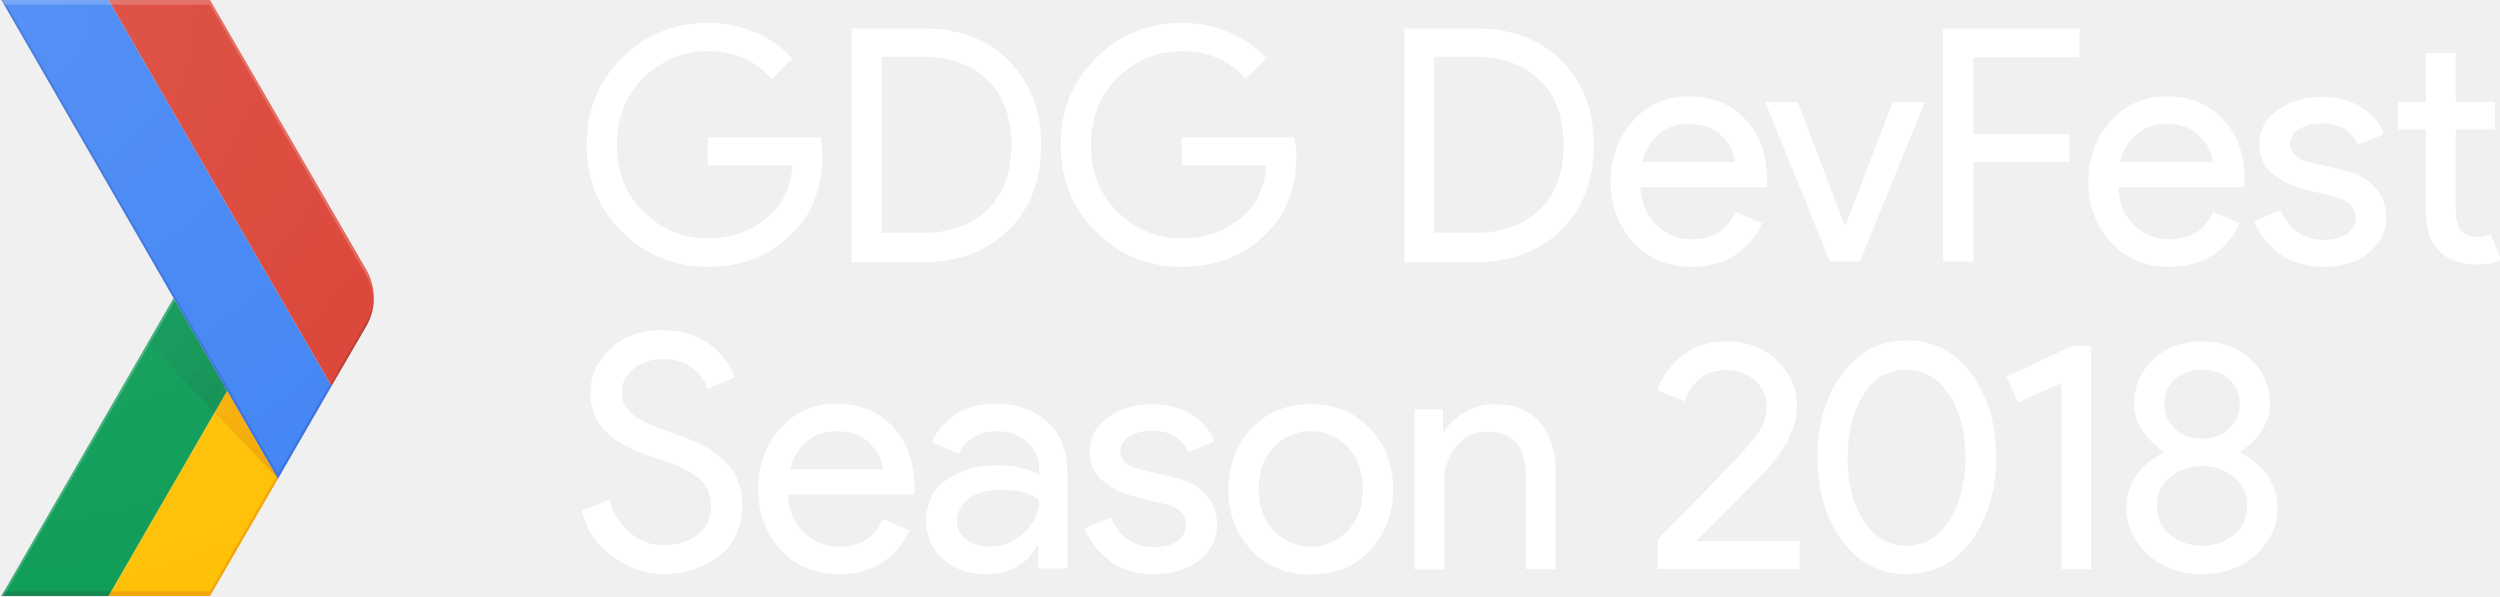
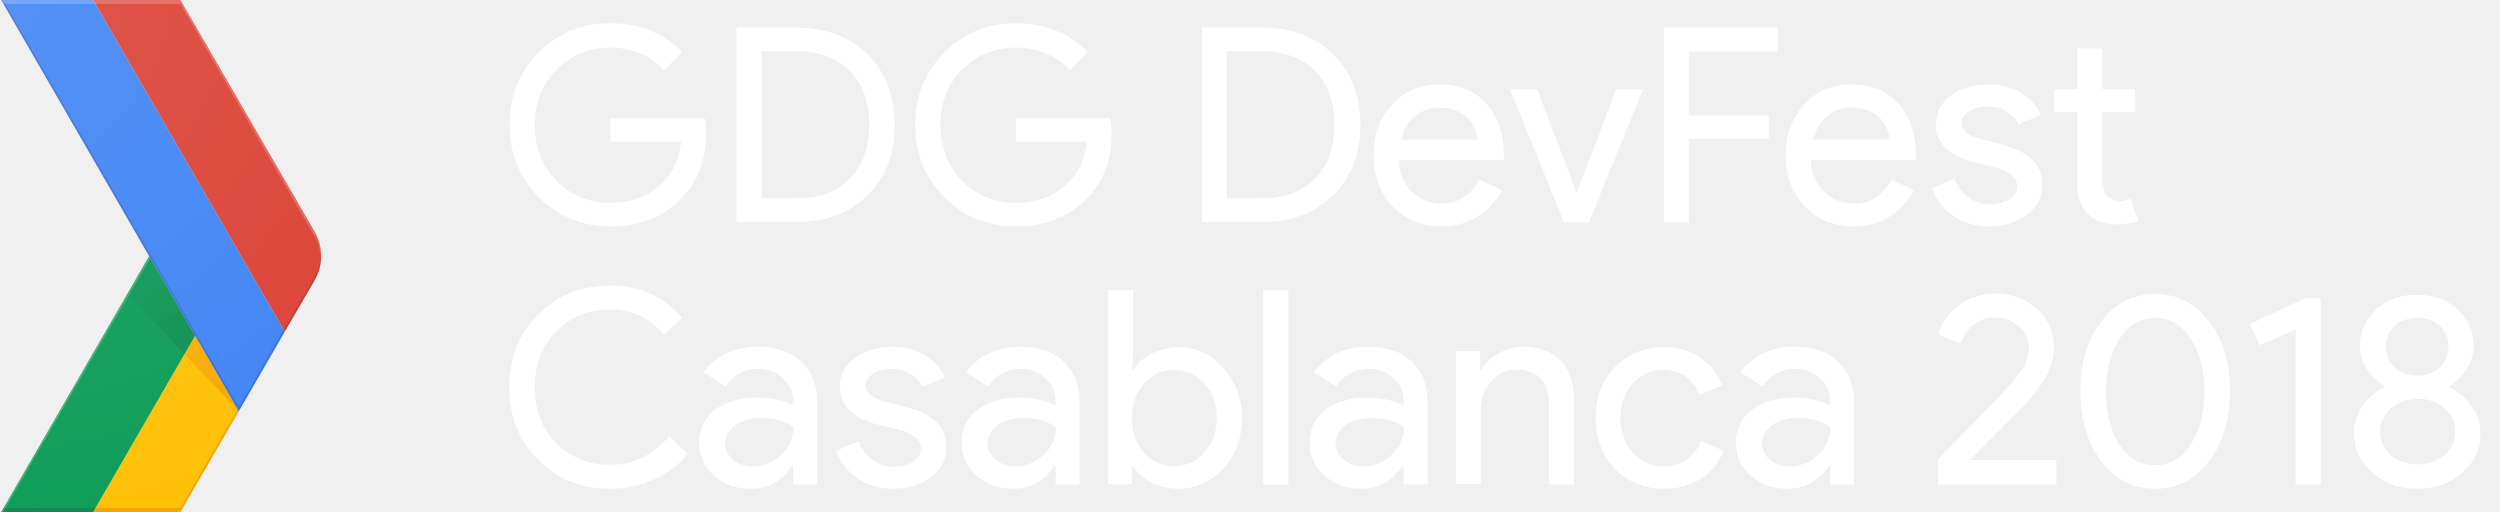
- <svg xmlns="http://www.w3.org/2000/svg" id="Layer_4" width="536.9" height="128">
+ <svg xmlns="http://www.w3.org/2000/svg" id="Layer_4" viewBox="0 0 625 128">
  <style>.st0{fill:none}.st5{opacity:.2;enable-background:new}.st13,.st5{fill:#fff}</style>
  <g id="XMLID_2_">
    <g id="XMLID_3_">
      <g id="XMLID_4_">
-         <path id="XMLID_33_" d="M78.7 58L45.1 0H.3l37 64-37 64h44.8l33.5-58c2.2-3.7 2.2-8.3.1-12z" class="st0" />
-         <path id="XMLID_32_" fill="#ffc107" d="M59.4 102.3L48.8 83.9 23.3 128h21.8l14.6-25.2z" />
-         <path id="XMLID_31_" d="M78.7 58L45.1 0H.3l37 64-37 64h44.8l33.5-58c2.2-3.7 2.2-8.3.1-12z" class="st0" />
-         <path id="XMLID_30_" fill="#0f9d58" d="M37.3 64l11.5 19.9L23.3 128H.3z" />
-         <path id="XMLID_29_" d="M78.7 58L45.1 0H.3l37 64-37 64h44.8l33.5-58c2.2-3.7 2.2-8.3.1-12z" class="st0" />
-         <path id="XMLID_28_" fill="#bf360c" d="M45.1 127H23.8l-.5 1h21.8l14.6-25.2-.3-.5z" opacity=".2" />
-         <path id="XMLID_27_" d="M78.7 58L45.1 0H.3l37 64-37 64h44.8l33.5-58c2.2-3.7 2.2-8.3.1-12z" class="st0" />
-         <path id="XMLID_26_" fill="#263238" d="M.8 127l-.5 1h23l.5-1z" opacity=".2" />
-         <path id="XMLID_25_" d="M78.7 58L45.1 0H.3l37 64-37 64h44.8l33.5-58c2.2-3.7 2.2-8.3.1-12z" class="st0" />
-         <path id="XMLID_24_" d="M.3 128h.5l36.8-63.5-.3-.5z" class="st5" />
-         <path id="XMLID_23_" d="M78.7 58L45.1 0H.3l37 64-37 64h44.8l33.5-58c2.2-3.7 2.2-8.3.1-12z" class="st0" />
-         <radialGradient id="XMLID_34_" cx="59.537" cy="27.626" r="44.264" gradientTransform="matrix(1 0 0 -1 0 130)" gradientUnits="userSpaceOnUse">
+         <path id="XMLID_33_" class="st0" d="M78.7 58L45.1 0H.3l37 64-37 64h44.8l33.5-58c2.2-3.7 2.2-8.3.1-12z" />
+         <path id="XMLID_32_" d="M59.4 102.3L48.8 83.9 23.3 128h21.8l14.6-25.2-.3-.5z" fill="#ffc107" />
+         <path id="XMLID_31_" class="st0" d="M78.7 58L45.1 0H.3l37 64-37 64h44.8l33.5-58c2.2-3.7 2.2-8.3.1-12z" />
+         <path id="XMLID_30_" d="M37.3 64l11.5 19.9L23.3 128H.3l37-64z" fill="#0f9d58" />
+         <path id="XMLID_29_" class="st0" d="M78.7 58L45.1 0H.3l37 64-37 64h44.8l33.5-58c2.2-3.7 2.2-8.3.1-12z" />
+         <path id="XMLID_28_" d="M45.1 127H23.8l-.5 1h21.8l14.6-25.2-.3-.5L45.1 127z" opacity=".2" fill="#bf360c" />
+         <path id="XMLID_27_" class="st0" d="M78.7 58L45.1 0H.3l37 64-37 64h44.8l33.5-58c2.2-3.7 2.2-8.3.1-12z" />
+         <path id="XMLID_26_" d="M.8 127l-.5 1h23l.5-1H.8z" opacity=".2" fill="#263238" />
+         <path id="XMLID_25_" class="st0" d="M78.7 58L45.1 0H.3l37 64-37 64h44.8l33.5-58c2.2-3.7 2.2-8.3.1-12z" />
+         <path id="XMLID_24_" class="st5" d="M.3 128h.5l36.8-63.5-.3-.5-37 64z" />
+         <path id="XMLID_23_" class="st0" d="M78.7 58L45.1 0H.3l37 64-37 64h44.8l33.5-58c2.2-3.7 2.2-8.3.1-12z" />
+         <radialGradient id="XMLID_7_" cx="59.537" cy="4.374" r="44.264" gradientTransform="translate(0 98)" gradientUnits="userSpaceOnUse">
          <stop offset="0" stop-color="#bf360c" stop-opacity=".2" />
          <stop offset="1" stop-color="#bf360c" stop-opacity=".02" />
        </radialGradient>
-         <path id="XMLID_22_" fill="url(#XMLID_34_)" d="M59.7 102.8L48.8 83.9l-2.7 4.6z" />
-         <path id="XMLID_21_" d="M78.7 58L45.1 0H.3l37 64-37 64h44.8l33.5-58c2.2-3.7 2.2-8.3.1-12z" class="st0" />
-         <radialGradient id="XMLID_35_" cx="59.411" cy="27.346" r="44.623" gradientTransform="matrix(1 0 0 -1 0 130)" gradientUnits="userSpaceOnUse">
+         <path id="XMLID_22_" d="M59.7 102.8L48.8 83.9l-2.7 4.6 13.6 14.3z" fill="url(#XMLID_7_)" />
+         <path id="XMLID_21_" class="st0" d="M78.7 58L45.1 0H.3l37 64-37 64h44.8l33.5-58c2.2-3.7 2.2-8.3.1-12z" />
+         <radialGradient id="XMLID_34_" cx="59.411" cy="4.654" r="44.623" gradientTransform="translate(0 98)" gradientUnits="userSpaceOnUse">
          <stop offset="0" stop-color="#263238" stop-opacity=".2" />
          <stop offset="1" stop-color="#263238" stop-opacity=".02" />
        </radialGradient>
-         <path id="XMLID_20_" fill="url(#XMLID_35_)" d="M46.1 88.5l2.7-4.6L37.3 64l-5.5 9.5z" />
-         <path id="XMLID_19_" d="M78.7 58L45.1 0H.3l37 64-37 64h44.8l33.5-58c2.2-3.7 2.2-8.3.1-12z" class="st0" />
+         <path id="XMLID_20_" d="M46.1 88.5l2.7-4.6L37.3 64l-5.5 9.5 14.3 15z" fill="url(#XMLID_34_)" />
+         <path id="XMLID_19_" class="st0" d="M78.7 58L45.1 0H.3l37 64-37 64h44.8l33.5-58c2.2-3.7 2.2-8.3.1-12z" />
        <g id="XMLID_16_">
          <g id="XMLID_17_">
-             <path id="XMLID_18_" fill="#4285f4" d="M23.3 0H.3l59.4 102.8 11.5-19.9z" />
+             <path id="XMLID_18_" d="M23.3 0H.3l59.4 102.8 11.5-19.9L23.3 0z" fill="#4285f4" />
          </g>
        </g>
-         <path id="XMLID_15_" d="M78.7 58L45.1 0H.3l37 64-37 64h44.8l33.5-58c2.2-3.7 2.2-8.3.1-12z" class="st0" />
-         <path id="XMLID_14_" fill="#db4437" d="M78.7 70c2.1-3.7 2.1-8.3 0-12L45.1 0H23.3l47.9 82.9L78.7 70z" />
-         <path id="XMLID_13_" d="M78.7 58L45.1 0H.3l37 64-37 64h44.8l33.5-58c2.2-3.7 2.2-8.3.1-12z" class="st0" />
-         <path id="XMLID_12_" fill="#1a237e" d="M71.2 82.9l-.3-.5-11.2 19.4L.8 0H.3l59.4 102.8 11.5-19.9z" opacity=".2" />
-         <path id="XMLID_11_" d="M78.7 58L45.1 0H.3l37 64-37 64h44.8l33.5-58c2.2-3.7 2.2-8.3.1-12z" class="st0" />
-         <path id="XMLID_10_" d="M45.1 1l33.5 58c1 1.7 1.5 3.6 1.6 5.5.1-2.2-.4-4.5-1.6-6.5L45.1 0H.3l.6 1h44.2z" class="st5" />
-         <path id="XMLID_9_" d="M78.7 58L45.1 0H.3l37 64-37 64h44.8l33.5-58c2.2-3.7 2.2-8.3.1-12z" class="st0" />
-         <path id="XMLID_8_" fill="#3e2723" d="M71.2 82.9L78.7 70c1.2-2 1.7-4.3 1.6-6.5-.1 1.9-.6 3.8-1.6 5.5L71 82.4l.2.5z" opacity=".2" />
-         <path id="XMLID_6_" d="M78.7 58L45.1 0H.3l37 64-37 64h44.8l33.5-58c2.2-3.7 2.2-8.3.1-12z" class="st0" />
-         <radialGradient id="XMLID_36_" cx="-.74" cy="129" r="134.35" gradientTransform="matrix(1 0 0 -1 0 130)" gradientUnits="userSpaceOnUse">
+         <path id="XMLID_15_" class="st0" d="M78.7 58L45.1 0H.3l37 64-37 64h44.8l33.5-58c2.2-3.7 2.2-8.3.1-12z" />
+         <path id="XMLID_14_" d="M78.7 70c2.1-3.7 2.1-8.3 0-12L45.1 0H23.3l47.9 82.9L78.7 70z" fill="#db4437" />
+         <path id="XMLID_13_" class="st0" d="M78.7 58L45.1 0H.3l37 64-37 64h44.8l33.5-58c2.2-3.7 2.2-8.3.1-12z" />
+         <path id="XMLID_12_" d="M71.2 82.9l-.3-.5-11.2 19.4L.8 0H.3l59.4 102.8 11.5-19.9z" opacity=".2" fill="#1a237e" />
+         <path id="XMLID_11_" class="st0" d="M78.7 58L45.1 0H.3l37 64-37 64h44.8l33.5-58c2.2-3.7 2.2-8.3.1-12z" />
+         <path id="XMLID_10_" class="st5" d="M45.1 1l33.5 58c1 1.7 1.5 3.6 1.6 5.5.1-2.2-.4-4.5-1.6-6.5L45.1 0H.3l.6 1h44.2z" />
+         <path id="XMLID_9_" class="st0" d="M78.7 58L45.1 0H.3l37 64-37 64h44.8l33.5-58c2.2-3.7 2.2-8.3.1-12z" />
+         <path id="XMLID_8_" d="M71.2 82.9L78.7 70c1.2-2 1.7-4.3 1.6-6.5-.1 1.9-.6 3.8-1.6 5.5L71 82.4l.2.5z" opacity=".2" fill="#3e2723" />
+         <path id="XMLID_6_" class="st0" d="M78.7 58L45.1 0H.3l37 64-37 64h44.8l33.5-58c2.2-3.7 2.2-8.3.1-12z" />
+         <radialGradient id="XMLID_35_" cx="-.74" cy="-97" r="134.35" gradientTransform="translate(0 98)" gradientUnits="userSpaceOnUse">
          <stop offset="0" stop-color="#fff" stop-opacity=".1" />
          <stop offset="1" stop-color="#fff" stop-opacity="0" />
        </radialGradient>
-         <path id="XMLID_5_" fill="url(#XMLID_36_)" d="M78.7 58L45.1 0H.3l37 64-37 64h44.8l33.5-58c2.2-3.7 2.2-8.3.1-12z" />
+         <path id="XMLID_5_" d="M78.7 58L45.1 0H.3l37 64-37 64h44.8l33.5-58c2.2-3.7 2.2-8.3.1-12z" fill="url(#XMLID_35_)" />
      </g>
    </g>
  </g>
-   <g id="XMLID_1_">
-     <path d="M176.6 33.2c0 7-2.1 12.6-6.2 16.7-4.7 4.9-10.9 7.4-18.4 7.4-7.2 0-13.4-2.5-18.4-7.5-5.1-5-7.6-11.2-7.6-18.7s2.5-13.6 7.6-18.7c5.1-5 11.2-7.5 18.4-7.5 3.6 0 7 .7 10.3 2.1 3.3 1.4 5.9 3.3 7.8 5.6l-4.4 4.4c-3.3-4-7.9-6-13.7-6-5.3 0-9.8 1.9-13.7 5.6-3.8 3.7-5.8 8.5-5.8 14.5 0 5.9 1.9 10.7 5.8 14.5 3.9 3.7 8.4 5.6 13.7 5.6 5.6 0 10.3-1.9 14-5.6 2.4-2.4 3.8-5.8 4.2-10.1H152v-6h24.3c.1 1.2.3 2.5.3 3.7zM182.9 56.2V6.1h15.3c7.7 0 13.9 2.3 18.5 7 4.6 4.6 6.9 10.7 6.9 18.1s-2.3 13.5-6.9 18.1c-4.6 4.6-10.8 7-18.5 7h-15.3zm6.5-6.2h8.9c5.8 0 10.4-1.7 13.8-5 3.4-3.3 5.1-8 5.1-13.9s-1.7-10.6-5.1-13.9c-3.4-3.3-8-5-13.8-5h-8.9V50zM278.4 33.2c0 7-2.1 12.6-6.2 16.7-4.7 4.9-10.9 7.4-18.4 7.4-7.2 0-13.4-2.5-18.4-7.5-5.1-5-7.6-11.2-7.6-18.7s2.5-13.6 7.6-18.7c5.1-5 11.2-7.5 18.4-7.5 3.6 0 7 .7 10.3 2.1 3.3 1.4 5.9 3.3 7.8 5.6l-4.4 4.4c-3.3-4-7.9-6-13.7-6-5.3 0-9.8 1.9-13.7 5.6-3.8 3.7-5.8 8.5-5.8 14.5 0 5.9 1.9 10.7 5.8 14.5 3.9 3.7 8.4 5.6 13.7 5.6 5.6 0 10.3-1.9 14-5.6 2.4-2.4 3.8-5.8 4.2-10.1h-18.2v-6H278c.2 1.2.4 2.5.4 3.7zM301.6 56.2V6.1h15.3c7.7 0 13.9 2.3 18.5 7 4.6 4.6 6.9 10.7 6.9 18.1s-2.3 13.5-6.9 18.1c-4.6 4.6-10.8 7-18.5 7h-15.3zM308 50h8.9c5.8 0 10.4-1.7 13.8-5 3.4-3.3 5.1-8 5.1-13.9s-1.7-10.6-5.1-13.9c-3.4-3.3-8-5-13.8-5H308V50zM363.4 57.3c-5.2 0-9.4-1.7-12.6-5.2-3.2-3.5-4.9-7.8-4.9-13.1 0-5 1.6-9.3 4.7-12.9 3.1-3.6 7.2-5.4 12.1-5.4 5.1 0 9.2 1.7 12.2 5 3.1 3.3 4.6 7.7 4.6 13.3l-.1 1.2h-27.1c.2 3.5 1.3 6.2 3.5 8.2 2.1 2 4.6 3 7.5 3 4.6 0 7.7-2 9.4-5.9l5.7 2.4c-1.1 2.7-3 4.9-5.5 6.7-2.6 1.8-5.8 2.7-9.5 2.7zm9.2-22.4c-.1-2-1-3.8-2.7-5.6-1.7-1.8-4.1-2.7-7.4-2.7-2.4 0-4.4.7-6.2 2.2-1.8 1.5-3 3.5-3.6 6h19.9zM393 56.2l-13.9-34.3h7l10.1 26.6h.1l10.2-26.6h6.9l-14 34.3H393zM423.7 56.2h-6.4V6.1h29.3v6.2h-22.8v16.5h20.6v6h-20.6v21.4zM466 57.3c-5.2 0-9.4-1.7-12.6-5.2-3.2-3.5-4.9-7.8-4.9-13.1 0-5 1.6-9.3 4.7-12.9 3.2-3.6 7.2-5.4 12.1-5.4 5.1 0 9.2 1.7 12.2 5 3.1 3.3 4.6 7.7 4.6 13.3l-.1 1.2h-27.1c.2 3.5 1.3 6.2 3.5 8.2 2.1 2 4.6 3 7.5 3 4.6 0 7.7-2 9.4-5.9l5.7 2.4c-1.1 2.7-3 4.9-5.5 6.7-2.7 1.8-5.8 2.7-9.5 2.7zm9.2-22.4c-.1-2-1-3.8-2.7-5.6-1.7-1.8-4.1-2.7-7.4-2.7-2.4 0-4.4.7-6.2 2.2-1.8 1.5-3 3.5-3.6 6h19.9zM499.1 57.3c-3.8 0-7-.9-9.5-2.8s-4.3-4.2-5.5-7l5.7-2.4c1.8 4.3 4.9 6.4 9.3 6.4 2 0 3.7-.4 4.9-1.3 1.3-.9 1.9-2.1 1.9-3.5 0-2.2-1.6-3.8-4.7-4.5l-6.9-1.7c-2.2-.6-4.3-1.6-6.2-3.2-2-1.6-2.9-3.7-2.9-6.3 0-3 1.3-5.5 4-7.4 2.7-1.9 5.9-2.8 9.6-2.8 3 0 5.7.7 8.1 2.1 2.4 1.4 4.1 3.3 5.1 5.9l-5.6 2.3c-1.3-3-3.9-4.6-7.8-4.6-1.9 0-3.5.4-4.8 1.2-1.3.8-2 1.9-2 3.2 0 2 1.5 3.3 4.5 4l6.8 1.6c3.2.7 5.6 2 7.1 3.9 1.5 1.8 2.3 3.9 2.3 6.2 0 3.1-1.3 5.6-3.8 7.7-2.3 2-5.6 3-9.6 3zM532 56.8c-3.6 0-6.3-1-8.2-2.9-1.9-1.9-2.8-4.6-2.8-8.1v-18h-6v-5.9h6V11.4h6.4v10.5h8.4v5.9h-8.4v17.5c0 3.7 1.5 5.6 4.6 5.6 1.2 0 2.1-.2 2.9-.6l2.2 5.5c-1.3.7-3 1-5.1 1zM142.5 123.3c-3.6 0-7.2-1.2-10.7-3.6-3.5-2.4-5.8-5.7-6.8-10l5.9-2.4c.7 2.8 2.1 5.1 4.3 7 2.2 1.9 4.6 2.8 7.3 2.8 2.8 0 5.2-.7 7.2-2.2 2-1.5 3-3.5 3-6 0-2.8-1-5-3-6.5s-5.1-2.9-9.4-4.2c-4.4-1.4-7.8-3.2-10.1-5.4s-3.4-5.1-3.4-8.5c0-3.6 1.4-6.7 4.3-9.4 2.8-2.7 6.6-4 11.1-4 4.2 0 7.7 1.1 10.4 3.2s4.4 4.4 5.2 7l-5.9 2.4c-.4-1.6-1.5-3.1-3.1-4.4-1.7-1.4-3.8-2-6.4-2-2.5 0-4.6.7-6.3 2.1-1.8 1.4-2.6 3.1-2.6 5.1 0 1.9.8 3.4 2.4 4.7 1.6 1.3 4 2.4 7.1 3.5 2.5.8 4.5 1.6 6.2 2.3 1.7.7 3.3 1.7 5 3 1.7 1.2 3 2.8 3.9 4.6.9 1.8 1.3 4 1.3 6.4 0 2.4-.5 4.6-1.5 6.5-1 1.9-2.3 3.4-4 4.5-1.7 1.1-3.4 2-5.4 2.6-2.1.6-4 .9-6 .9zM180.3 123.3c-5.2 0-9.4-1.7-12.6-5.2-3.2-3.5-4.9-7.8-4.9-13.1 0-5 1.6-9.3 4.7-12.9 3.1-3.6 7.2-5.4 12.1-5.4 5.1 0 9.2 1.7 12.2 5 3.1 3.3 4.6 7.7 4.6 13.3l-.1 1.2h-27.1c.2 3.5 1.3 6.2 3.5 8.2 2.1 2 4.6 3 7.5 3 4.6 0 7.7-2 9.4-5.9l5.7 2.4c-1.1 2.7-3 4.9-5.5 6.7-2.6 1.8-5.7 2.7-9.5 2.7zm9.3-22.4c-.1-2-1-3.8-2.7-5.6-1.7-1.8-4.1-2.7-7.4-2.7-2.4 0-4.4.7-6.2 2.2-1.8 1.5-3 3.5-3.6 6h19.9zM211.7 123.3c-3.6 0-6.7-1.1-9.1-3.1-2.4-2.1-3.7-4.9-3.7-8.3 0-3.7 1.4-6.7 4.3-8.8 2.9-2.1 6.5-3.2 10.7-3.2 3.8 0 6.9.7 9.3 2.1v-1c0-2.5-.9-4.5-2.6-6.1-1.7-1.5-3.9-2.3-6.4-2.3-1.9 0-3.6.4-5.1 1.3-1.5.9-2.6 2.1-3.1 3.6l-5.9-2.5c.8-2.1 2.4-4 4.7-5.7 2.3-1.8 5.4-2.6 9.2-2.6 4.4 0 8 1.3 10.9 3.9 2.9 2.6 4.3 6.2 4.3 10.8v20.7H223v-4.8h-.3c-2.3 4.1-6.1 6-11 6zm1-5.9c2.7 0 5.1-1 7.2-3 2.2-2 3.3-4.3 3.3-7-1.8-1.5-4.5-2.2-8.2-2.2-3.1 0-5.5.7-7.1 2-1.6 1.4-2.4 2.9-2.4 4.8 0 1.7.7 3 2.2 4 1.5.9 3.1 1.4 5 1.4zM247.9 123.3c-3.8 0-7-.9-9.5-2.8s-4.3-4.2-5.5-7l5.7-2.4c1.8 4.3 4.9 6.4 9.3 6.4 2 0 3.7-.4 4.9-1.3 1.3-.9 1.9-2.1 1.9-3.5 0-2.2-1.6-3.8-4.7-4.5l-6.9-1.7c-2.2-.6-4.3-1.6-6.2-3.2-2-1.6-2.9-3.7-2.9-6.3 0-3 1.3-5.5 4-7.4 2.7-1.9 5.9-2.8 9.6-2.8 3 0 5.7.7 8.1 2.1 2.4 1.4 4.1 3.3 5.1 5.9l-5.6 2.3c-1.3-3-3.9-4.6-7.8-4.6-1.9 0-3.5.4-4.8 1.2-1.3.8-2 1.9-2 3.2 0 2 1.5 3.3 4.6 4l6.8 1.6c3.2.7 5.6 2 7.1 3.9 1.5 1.8 2.3 3.9 2.3 6.2 0 3.1-1.3 5.6-3.8 7.7-2.5 2-5.7 3-9.7 3zM268.8 92c3.3-3.5 7.5-5.2 12.7-5.2 5.1 0 9.4 1.7 12.7 5.2 3.3 3.5 5 7.8 5 13.1 0 5.2-1.7 9.6-5 13.1s-7.5 5.2-12.7 5.2c-5.1 0-9.4-1.7-12.7-5.2-3.3-3.5-5-7.8-5-13.1.1-5.3 1.7-9.6 5-13.1zm4.8 22c2.2 2.3 4.8 3.4 7.9 3.4 3 0 5.7-1.1 7.9-3.4s3.3-5.3 3.3-9-1.1-6.7-3.3-9c-2.2-2.3-4.8-3.4-7.9-3.4-3 0-5.7 1.1-7.9 3.4s-3.3 5.3-3.3 9c0 3.8 1.1 6.8 3.3 9zM309.9 87.9v4.8h.3c.9-1.6 2.4-3 4.4-4.2 2-1.1 4.2-1.7 6.4-1.7 4.2 0 7.5 1.3 9.7 3.9 2.2 2.6 3.4 6.1 3.4 10.5v21h-6.4v-20c0-6.3-2.8-9.5-8.5-9.5-2.7 0-4.8 1.1-6.5 3.2-1.7 2.1-2.5 4.6-2.5 7.4v19h-6.4V87.9h6.1zM386.5 122.2H356v-6.4c9.1-9.2 15-15.2 17.6-18 2.3-2.6 3.8-4.5 4.6-5.8.8-1.3 1.2-3 1.2-4.9 0-2-.8-3.8-2.4-5.3-1.6-1.5-3.7-2.3-6.4-2.3-2.4 0-4.4.7-5.9 2.1-1.5 1.4-2.4 3-2.9 4.6l-5.9-2.4c.8-2.5 2.5-4.9 5-7.1 2.5-2.2 5.8-3.4 9.8-3.4 4.4 0 8.1 1.4 10.9 4.1 2.8 2.7 4.3 5.9 4.3 9.7 0 4.7-2.5 9.7-7.6 15l-14 14.1h22.2v6zM423.4 116.1c-3.5 4.8-8.2 7.2-13.9 7.2-5.7 0-10.4-2.4-13.9-7.2-3.5-4.8-5.3-10.8-5.3-17.9 0-7.1 1.8-13.1 5.3-17.9 3.5-4.8 8.2-7.2 13.9-7.2 5.7 0 10.4 2.4 13.9 7.2 3.5 4.8 5.3 10.7 5.3 17.9 0 7.2-1.8 13.1-5.3 17.9zm-14 1.1c3.8 0 6.9-1.8 9.2-5.4 2.3-3.6 3.5-8.1 3.5-13.5 0-5.5-1.2-10-3.5-13.5-2.3-3.6-5.4-5.4-9.2-5.4-3.9 0-7 1.8-9.2 5.4-2.3 3.6-3.4 8.1-3.4 13.5s1.1 9.9 3.4 13.5c2.3 3.6 5.4 5.4 9.2 5.4zM449.1 122.2h-6.4V82.3l-9.3 4.1-2.5-5.5 14.1-6.6h4.1v47.9zM484.4 119.2c-3.1 2.8-7 4.1-11.5 4.1-4.6 0-8.4-1.4-11.5-4.1-3.1-2.8-4.7-6.2-4.7-10.2 0-2.7.7-5 2.2-7 1.4-2 3.3-3.6 5.7-4.8v-.3c-1.8-1.2-3.3-2.6-4.5-4.4-1.2-1.8-1.8-3.7-1.8-5.6 0-3.9 1.4-7.1 4.1-9.7 2.8-2.6 6.3-3.9 10.5-3.9s7.7 1.3 10.5 3.9c2.8 2.6 4.1 5.8 4.1 9.7 0 2-.6 3.8-1.8 5.6-1.2 1.8-2.7 3.3-4.5 4.4v.3c2.3 1.2 4.2 2.8 5.7 4.8 1.4 2 2.2 4.4 2.2 7 0 4-1.6 7.4-4.7 10.2zm-18.4-4.4c1.9 1.6 4.2 2.4 6.9 2.4s5-.8 6.9-2.4c1.9-1.6 2.8-3.6 2.8-6.2 0-2.5-.9-4.5-2.8-6.1-1.9-1.6-4.2-2.4-6.9-2.4s-5 .8-6.9 2.4c-1.9 1.6-2.8 3.6-2.8 6.1 0 2.5.9 4.6 2.8 6.2zm1.1-22.7c1.5 1.4 3.4 2.1 5.8 2.1 2.3 0 4.3-.7 5.8-2.1 1.5-1.4 2.3-3.2 2.3-5.4s-.8-4-2.3-5.3c-1.5-1.3-3.4-2-5.8-2-2.3 0-4.3.7-5.8 2s-2.3 3.1-2.3 5.3c0 2.2.8 4 2.3 5.4z" class="st13" />
-   </g>
+   <path class="st13" d="M176.5 33.2c0 6.8-2 12.2-6 16.2-4.5 4.8-10.5 7.2-17.9 7.2-7.1 0-13-2.4-17.9-7.3-4.9-4.9-7.3-10.9-7.3-18.1 0-7.2 2.4-13.2 7.3-18.1 4.9-4.9 10.9-7.3 17.9-7.3 3.6 0 7 .6 10.1 1.9 3.2 1.3 5.8 3.1 7.8 5.4l-4.5 4.5c-1.5-1.8-3.4-3.2-5.8-4.2s-4.9-1.5-7.6-1.5c-5.3 0-9.8 1.8-13.5 5.5-3.6 3.7-5.4 8.4-5.4 13.9 0 5.6 1.8 10.2 5.4 13.9 3.7 3.7 8.2 5.5 13.5 5.5 4.8 0 8.9-1.4 12.1-4.1 3.2-2.7 5.1-6.5 5.6-11.2h-17.7v-5.8h23.6c.2 1.2.3 2.4.3 3.6zM184.1 55.6V6.9H199c7.4 0 13.4 2.2 17.9 6.7 4.5 4.5 6.8 10.4 6.8 17.6 0 7.3-2.3 13.2-6.8 17.6-4.5 4.5-10.5 6.7-17.9 6.7h-14.9zm6.3-42.7v36.7h8.6c5.7 0 10.1-1.6 13.4-4.9s4.9-7.7 4.9-13.5c0-5.7-1.6-10.2-4.9-13.5s-7.7-4.9-13.4-4.9h-8.6zM277.9 33.2c0 6.8-2 12.2-6 16.2-4.5 4.8-10.5 7.2-17.9 7.2-7.1 0-13-2.4-17.9-7.3-4.9-4.9-7.3-10.9-7.3-18.1 0-7.2 2.4-13.2 7.3-18.1C241 8.2 247 5.8 254 5.8c3.6 0 7 .6 10.1 1.9 3.2 1.3 5.8 3.1 7.8 5.4l-4.5 4.5c-1.5-1.8-3.4-3.2-5.8-4.2s-4.9-1.5-7.6-1.5c-5.3 0-9.8 1.8-13.5 5.5-3.6 3.7-5.4 8.4-5.4 13.9 0 5.6 1.8 10.2 5.4 13.9 3.7 3.7 8.2 5.5 13.5 5.5 4.8 0 8.9-1.4 12.1-4.1 3.2-2.7 5.1-6.5 5.6-11.2H254v-5.8h23.6c.2 1.2.3 2.4.3 3.6zM300.5 55.6V6.9h14.9c7.4 0 13.4 2.2 17.9 6.7 4.5 4.5 6.8 10.4 6.8 17.6 0 7.3-2.3 13.2-6.8 17.6-4.5 4.5-10.5 6.7-17.9 6.7h-14.9zm6.2-42.7v36.7h8.6c5.7 0 10.1-1.6 13.4-4.9s4.9-7.7 4.9-13.5c0-5.7-1.6-10.2-4.9-13.5s-7.7-4.9-13.4-4.9h-8.6zM360.3 56.6c-4.9 0-8.9-1.7-12.1-5-3.2-3.4-4.8-7.6-4.8-12.7s1.5-9.3 4.6-12.7 7-5.1 11.8-5.1c4.9 0 8.9 1.6 11.8 4.8 2.9 3.2 4.4 7.7 4.4 13.4l-.1.7h-26.2c.1 3.3 1.2 5.9 3.3 7.9 2.1 2 4.6 3 7.5 3 4 0 7.1-2 9.4-6l5.6 2.7c-1.5 2.8-3.6 5-6.2 6.6-2.7 1.7-5.7 2.4-9 2.4zm-10-21.7h19.1c-.2-2.3-1.1-4.2-2.8-5.7-1.7-1.5-4-2.3-6.8-2.3-2.4 0-4.4.7-6.1 2.2-1.8 1.4-2.9 3.4-3.4 5.8zM397.2 55.6H391l-13.5-33.3h6.8l9.8 25.8h.1l9.9-25.8h6.7l-13.6 33.3zM422.2 34.7v20.9H416V6.9h28.4v6h-22.2v16h20v5.8h-20zM463.3 56.6c-4.9 0-8.9-1.7-12.1-5-3.2-3.4-4.8-7.6-4.8-12.7s1.5-9.3 4.6-12.7 7-5.1 11.8-5.1c4.9 0 8.9 1.6 11.8 4.8 2.9 3.2 4.4 7.7 4.4 13.4l-.1.7h-26.2c.1 3.3 1.2 5.9 3.3 7.9 2.1 2 4.6 3 7.5 3 4 0 7.1-2 9.4-6l5.6 2.7c-1.5 2.8-3.6 5-6.2 6.6-2.7 1.7-5.7 2.4-9 2.4zm-10-21.7h19.1c-.2-2.3-1.1-4.2-2.8-5.7-1.7-1.5-4-2.3-6.8-2.3-2.4 0-4.4.7-6.1 2.2-1.7 1.4-2.9 3.4-3.4 5.8zM510.6 46.3c0 2.9-1.3 5.3-3.8 7.3s-5.7 3-9.6 3c-3.4 0-6.3-.9-8.8-2.6-2.5-1.7-4.3-4-5.4-6.9l5.6-2.4c.8 2 2 3.5 3.6 4.7 1.6 1.1 3.3 1.7 5.1 1.7 2 0 3.7-.4 5-1.3 1.3-.9 2-1.9 2-3.1 0-2.1-1.6-3.7-4.9-4.7l-5.7-1.4c-6.5-1.6-9.7-4.8-9.7-9.4 0-3 1.2-5.5 3.7-7.3 2.5-1.8 5.6-2.8 9.5-2.8 2.9 0 5.6.7 8 2.1s4 3.3 5 5.6l-5.6 2.3c-.6-1.4-1.7-2.5-3.1-3.3-1.4-.8-3-1.2-4.8-1.2-1.6 0-3.1.4-4.4 1.2s-1.9 1.8-1.9 3c0 1.9 1.8 3.3 5.4 4.1l5 1.3c6.5 1.8 9.8 5.1 9.8 10.1zM528.9 56.1c-2.7 0-5-.8-6.8-2.5-1.8-1.7-2.7-4-2.8-7V28h-5.8v-5.7h5.8V12.1h6.3v10.2h8.2V28h-8.2v16.6c0 2.2.4 3.7 1.3 4.5.9.8 1.8 1.2 2.9 1.2.5 0 1-.1 1.5-.2s.9-.3 1.3-.4l2 5.6c-1.7.5-3.6.8-5.7.8zM152.6 122.2c-7.2 0-13.2-2.4-18.1-7.3-4.8-4.8-7.2-10.9-7.2-18.1 0-7.2 2.4-13.3 7.2-18.1 4.8-4.9 10.8-7.3 18.1-7.3 7.3 0 13.3 2.6 17.9 8l-4.5 4.3c-3.5-4.2-8-6.3-13.4-6.3s-9.9 1.8-13.5 5.4c-3.6 3.6-5.4 8.2-5.4 14 0 5.8 1.8 10.4 5.4 14 3.6 3.6 8.1 5.4 13.5 5.4 5.7 0 10.6-2.4 14.7-7.1l4.6 4.4c-2.3 2.8-5.1 4.9-8.5 6.4-3.4 1.5-7 2.3-10.8 2.3zM189.4 86.7c4.6 0 8.3 1.2 10.9 3.7 2.7 2.5 4 5.9 4 10.2v20.5h-6v-4.6h-.3c-2.6 3.8-6 5.7-10.3 5.7-3.7 0-6.7-1.1-9.2-3.3-2.5-2.2-3.7-4.9-3.7-8.2 0-3.4 1.3-6.2 3.9-8.2 2.6-2 6.1-3.1 10.4-3.1 3.7 0 6.8.7 9.2 2V100c0-2.2-.9-4-2.6-5.5-1.7-1.5-3.7-2.3-6-2.3-3.5 0-6.3 1.5-8.3 4.4l-5.5-3.5c3.1-4.2 7.6-6.4 13.5-6.4zm-8.1 24.2c0 1.6.7 3 2.1 4.1 1.4 1.1 3 1.6 4.9 1.6 2.6 0 5-1 7-2.9 2.1-1.9 3.1-4.2 3.1-6.9-1.9-1.5-4.7-2.3-8.2-2.3-2.5 0-4.7.6-6.4 1.8-1.6 1.3-2.5 2.8-2.5 4.6zM236.6 111.9c0 2.9-1.3 5.3-3.8 7.3s-5.7 3-9.6 3c-3.4 0-6.3-.9-8.8-2.6-2.5-1.7-4.3-4-5.4-6.9l5.6-2.4c.8 2 2 3.5 3.6 4.7 1.6 1.1 3.3 1.7 5.1 1.7 2 0 3.7-.4 5-1.3 1.3-.9 2-1.9 2-3.1 0-2.1-1.6-3.7-4.9-4.7l-5.7-1.4c-6.5-1.6-9.7-4.8-9.7-9.4 0-3 1.2-5.5 3.7-7.3 2.5-1.8 5.6-2.8 9.5-2.8 2.9 0 5.6.7 8 2.1s4 3.3 5 5.6l-5.6 2.3c-.6-1.4-1.7-2.5-3.1-3.3-1.4-.8-3-1.2-4.8-1.2-1.6 0-3.1.4-4.4 1.2-1.3.8-1.9 1.8-1.9 3 0 1.9 1.8 3.3 5.4 4.1l5 1.3c6.5 1.7 9.8 5 9.8 10.1zM255 86.7c4.6 0 8.3 1.2 10.9 3.7 2.7 2.5 4 5.9 4 10.2v20.5h-6v-4.6h-.3c-2.6 3.8-6 5.7-10.3 5.7-3.7 0-6.7-1.1-9.2-3.3-2.5-2.2-3.7-4.9-3.7-8.2 0-3.4 1.3-6.2 3.9-8.2 2.6-2 6.1-3.1 10.4-3.1 3.7 0 6.8.7 9.2 2V100c0-2.2-.9-4-2.6-5.5-1.7-1.5-3.7-2.3-6-2.3-3.5 0-6.3 1.5-8.3 4.4l-5.5-3.5c3.1-4.2 7.6-6.4 13.5-6.4zm-8.1 24.2c0 1.6.7 3 2.1 4.1 1.4 1.1 3 1.6 4.9 1.6 2.6 0 5-1 7-2.9 2.1-1.9 3.1-4.2 3.1-6.9-1.9-1.5-4.7-2.3-8.2-2.3-2.5 0-4.7.6-6.4 1.8-1.6 1.3-2.5 2.8-2.5 4.6zM294.6 122.2c-2.4 0-4.7-.5-6.7-1.6s-3.6-2.4-4.7-4.1h-.2v4.6h-6V72.5h6.3v15.4l-.3 4.6h.3c1.1-1.7 2.6-3.1 4.7-4.1 2-1 4.2-1.6 6.7-1.6 4.4 0 8.1 1.7 11.1 5.2 3.1 3.5 4.7 7.7 4.7 12.6 0 4.9-1.6 9.1-4.7 12.6-3.1 3.3-6.8 5-11.2 5zm-1-5.7c3 0 5.5-1.1 7.5-3.4 2-2.2 3.1-5.1 3.1-8.6s-1-6.4-3.1-8.6c-2-2.3-4.6-3.4-7.5-3.4-3 0-5.6 1.1-7.6 3.4s-3 5.1-3 8.6 1 6.4 3 8.7c2 2.2 4.6 3.3 7.6 3.3zM322.1 72.5v48.7h-6.3V72.5h6.3zM342 86.7c4.6 0 8.3 1.2 10.9 3.7 2.7 2.5 4 5.9 4 10.2v20.5h-6v-4.6h-.3c-2.6 3.8-6 5.7-10.3 5.7-3.7 0-6.7-1.1-9.2-3.3-2.5-2.2-3.7-4.9-3.7-8.2 0-3.4 1.3-6.2 3.9-8.2 2.6-2 6.1-3.1 10.4-3.1 3.7 0 6.8.7 9.2 2V100c0-2.2-.9-4-2.6-5.5-1.7-1.5-3.7-2.3-6-2.3-3.5 0-6.3 1.5-8.3 4.4l-5.5-3.5c3.1-4.2 7.5-6.4 13.5-6.4zm-8.1 24.2c0 1.6.7 3 2.1 4.1 1.4 1.1 3 1.6 4.9 1.6 2.6 0 5-1 7-2.9 2.1-1.9 3.1-4.2 3.1-6.9-1.9-1.5-4.7-2.3-8.2-2.3-2.5 0-4.7.6-6.4 1.8-1.7 1.3-2.5 2.8-2.5 4.6zM364 87.8h6v4.6h.3c1-1.6 2.4-3 4.4-4.1 2-1.1 4-1.6 6.1-1.6 4.1 0 7.2 1.2 9.4 3.5s3.3 5.7 3.3 10v20.9h-6.3v-20.5c-.1-5.4-2.9-8.2-8.2-8.2-2.5 0-4.6 1-6.3 3-1.7 2-2.5 4.4-2.5 7.2V121H364V87.8zM416 122.2c-4.9 0-9-1.7-12.3-5-3.2-3.4-4.8-7.7-4.8-12.7 0-5.1 1.6-9.4 4.8-12.7 3.3-3.4 7.4-5 12.3-5 3.4 0 6.4.8 8.9 2.5s4.4 4 5.7 7l-5.7 2.4c-1.8-4.2-4.9-6.3-9.3-6.3-2.9 0-5.3 1.2-7.4 3.5-2 2.3-3.1 5.2-3.1 8.6s1 6.3 3.1 8.6 4.6 3.5 7.4 3.5c4.6 0 7.8-2.1 9.7-6.3l5.6 2.4c-1.2 3-3.1 5.3-5.7 7-2.7 1.6-5.7 2.5-9.2 2.5zM448.6 86.7c4.6 0 8.3 1.2 10.9 3.7 2.7 2.5 4 5.9 4 10.2v20.5h-6v-4.6h-.3c-2.6 3.8-6 5.7-10.3 5.7-3.7 0-6.7-1.1-9.2-3.3-2.5-2.2-3.7-4.9-3.7-8.2 0-3.4 1.3-6.2 3.9-8.2 2.6-2 6.1-3.1 10.4-3.1 3.7 0 6.8.7 9.2 2V100c0-2.2-.9-4-2.6-5.5-1.7-1.5-3.7-2.3-6-2.3-3.5 0-6.3 1.5-8.3 4.4l-5.5-3.5c3.1-4.2 7.6-6.4 13.5-6.4zm-8.1 24.2c0 1.6.7 3 2.1 4.1 1.4 1.1 3 1.6 4.9 1.6 2.6 0 5-1 7-2.9 2.1-1.9 3.1-4.2 3.1-6.9-1.9-1.5-4.7-2.3-8.2-2.3-2.5 0-4.7.6-6.4 1.8-1.6 1.3-2.5 2.8-2.5 4.6zM514.1 115.1v6h-29.6v-6.3l12-12.2c4-4.1 6.8-7.2 8.4-9.3 1.5-2.1 2.3-4.2 2.3-6.5 0-2-.8-3.8-2.4-5.2-1.6-1.4-3.6-2.2-6.1-2.2-2.1 0-4 .6-5.5 1.9-1.5 1.3-2.5 2.8-3 4.6l-5.7-2.3c.9-2.9 2.6-5.3 5.2-7.2 2.6-2 5.6-3 9.1-3 4.2 0 7.7 1.3 10.5 3.9 2.8 2.6 4.2 5.8 4.2 9.5 0 4.5-2.5 9.3-7.4 14.5L492.5 115h21.6zM520.1 97.9c0-7.1 1.7-12.9 5.2-17.5s8-6.9 13.5-6.9 10 2.3 13.5 6.9c3.5 4.6 5.2 10.4 5.2 17.4 0 7-1.7 12.8-5.2 17.5-3.5 4.6-8 6.9-13.5 6.9s-10-2.3-13.5-6.9c-3.5-4.6-5.2-10.5-5.2-17.4zm31 0c0-5.3-1.1-9.7-3.4-13.2-2.2-3.4-5.2-5.2-8.9-5.2s-6.7 1.7-8.9 5.2c-2.3 3.4-3.4 7.8-3.4 13.2s1.1 9.8 3.4 13.3c2.2 3.4 5.2 5.1 8.9 5.1s6.7-1.7 8.9-5.2 3.4-7.9 3.4-13.2zM580.2 74.6v46.5h-6.3V82.4l-9 3.9-2.4-5.3 13.7-6.4h4zM620.1 108.3c0 4-1.5 7.3-4.6 9.9-3.1 2.7-6.8 4-11.2 4-4.4 0-8.1-1.3-11.2-4-3-2.6-4.6-5.9-4.6-9.9 0-2.4.7-4.7 2-6.7s3.2-3.6 5.6-4.8v-.3c-1.8-1.2-3.3-2.6-4.4-4.3-1.1-1.7-1.7-3.5-1.7-5.4 0-3.8 1.3-6.9 4-9.4 2.6-2.5 6-3.7 10.2-3.7 4.2 0 7.6 1.2 10.2 3.7 2.7 2.5 4 5.7 4 9.4 0 1.9-.6 3.7-1.7 5.4-1.1 1.7-2.6 3.2-4.4 4.3v.3c2.4 1.2 4.3 2.8 5.6 4.8 1.6 2 2.2 4.2 2.2 6.7zm-25.1-.4c0 1.2.2 2.3.7 3.3.5 1 1.1 1.9 2 2.6.8.7 1.8 1.3 3 1.7 1.1.4 2.4.6 3.7.6s2.6-.2 3.7-.6c1.1-.4 2.1-1 3-1.7.8-.7 1.5-1.6 2-2.6s.7-2.1.7-3.3c0-2.4-.9-4.3-2.7-5.8-1.8-1.6-4-2.4-6.7-2.4-2.6 0-4.9.8-6.7 2.4-1.8 1.6-2.7 3.5-2.7 5.8zm1.5-21.3c0 2.2.7 3.9 2.2 5.3 1.4 1.3 3.3 2 5.6 2s4.2-.7 5.6-2c1.4-1.3 2.2-3.1 2.2-5.3s-.7-3.9-2.2-5.2c-1.5-1.3-3.3-1.9-5.6-1.9s-4.2.6-5.6 1.9c-1.4 1.3-2.2 3-2.2 5.2z" />
</svg>
